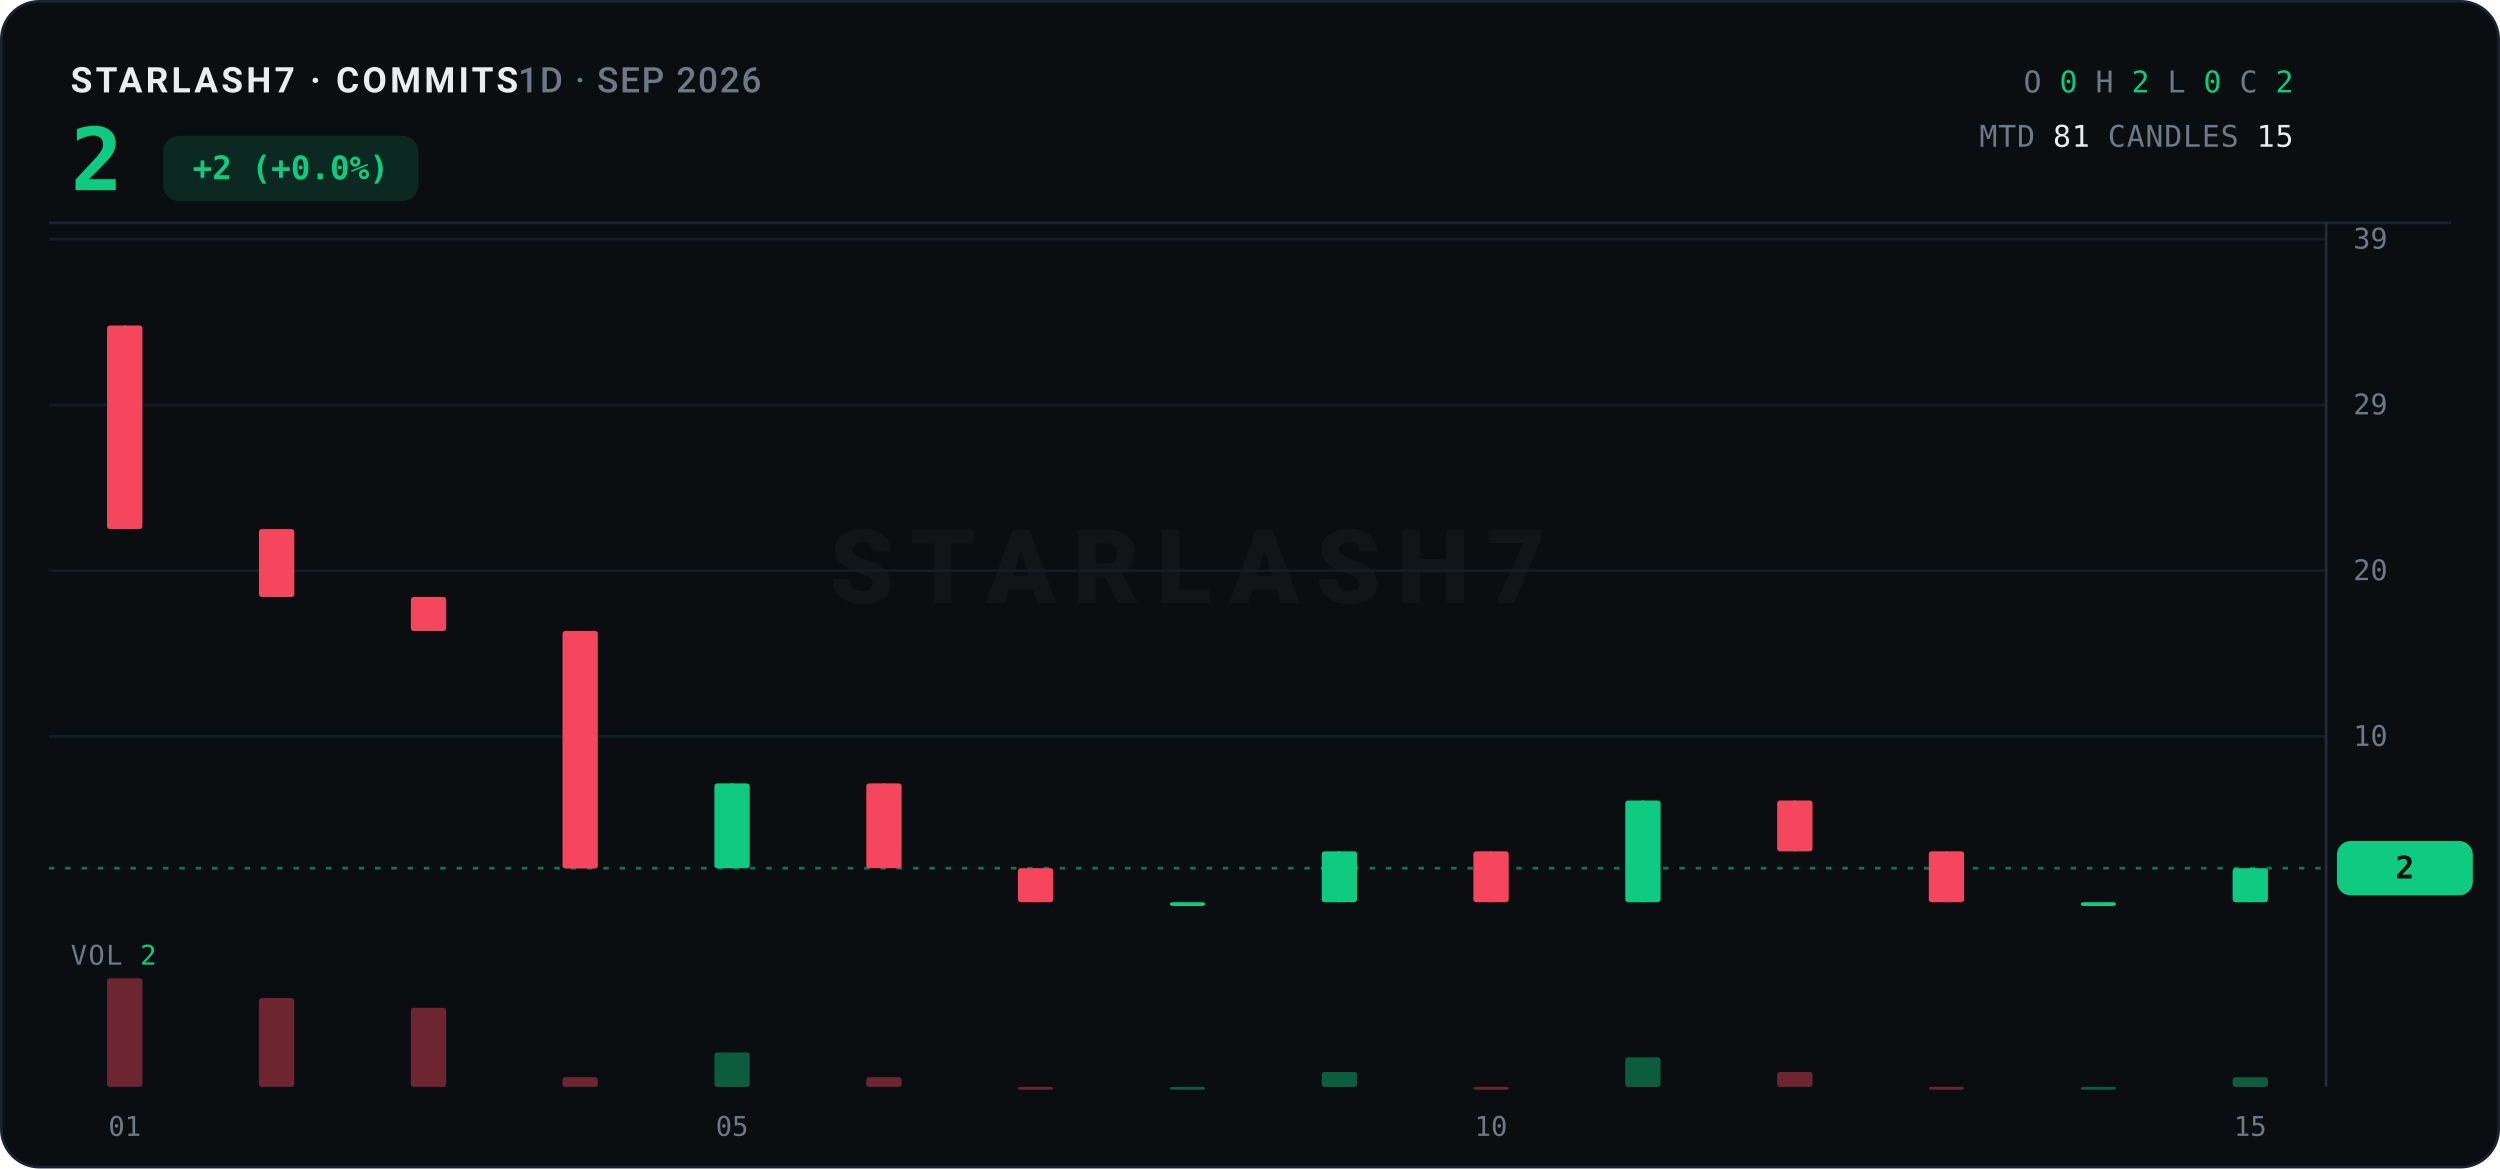
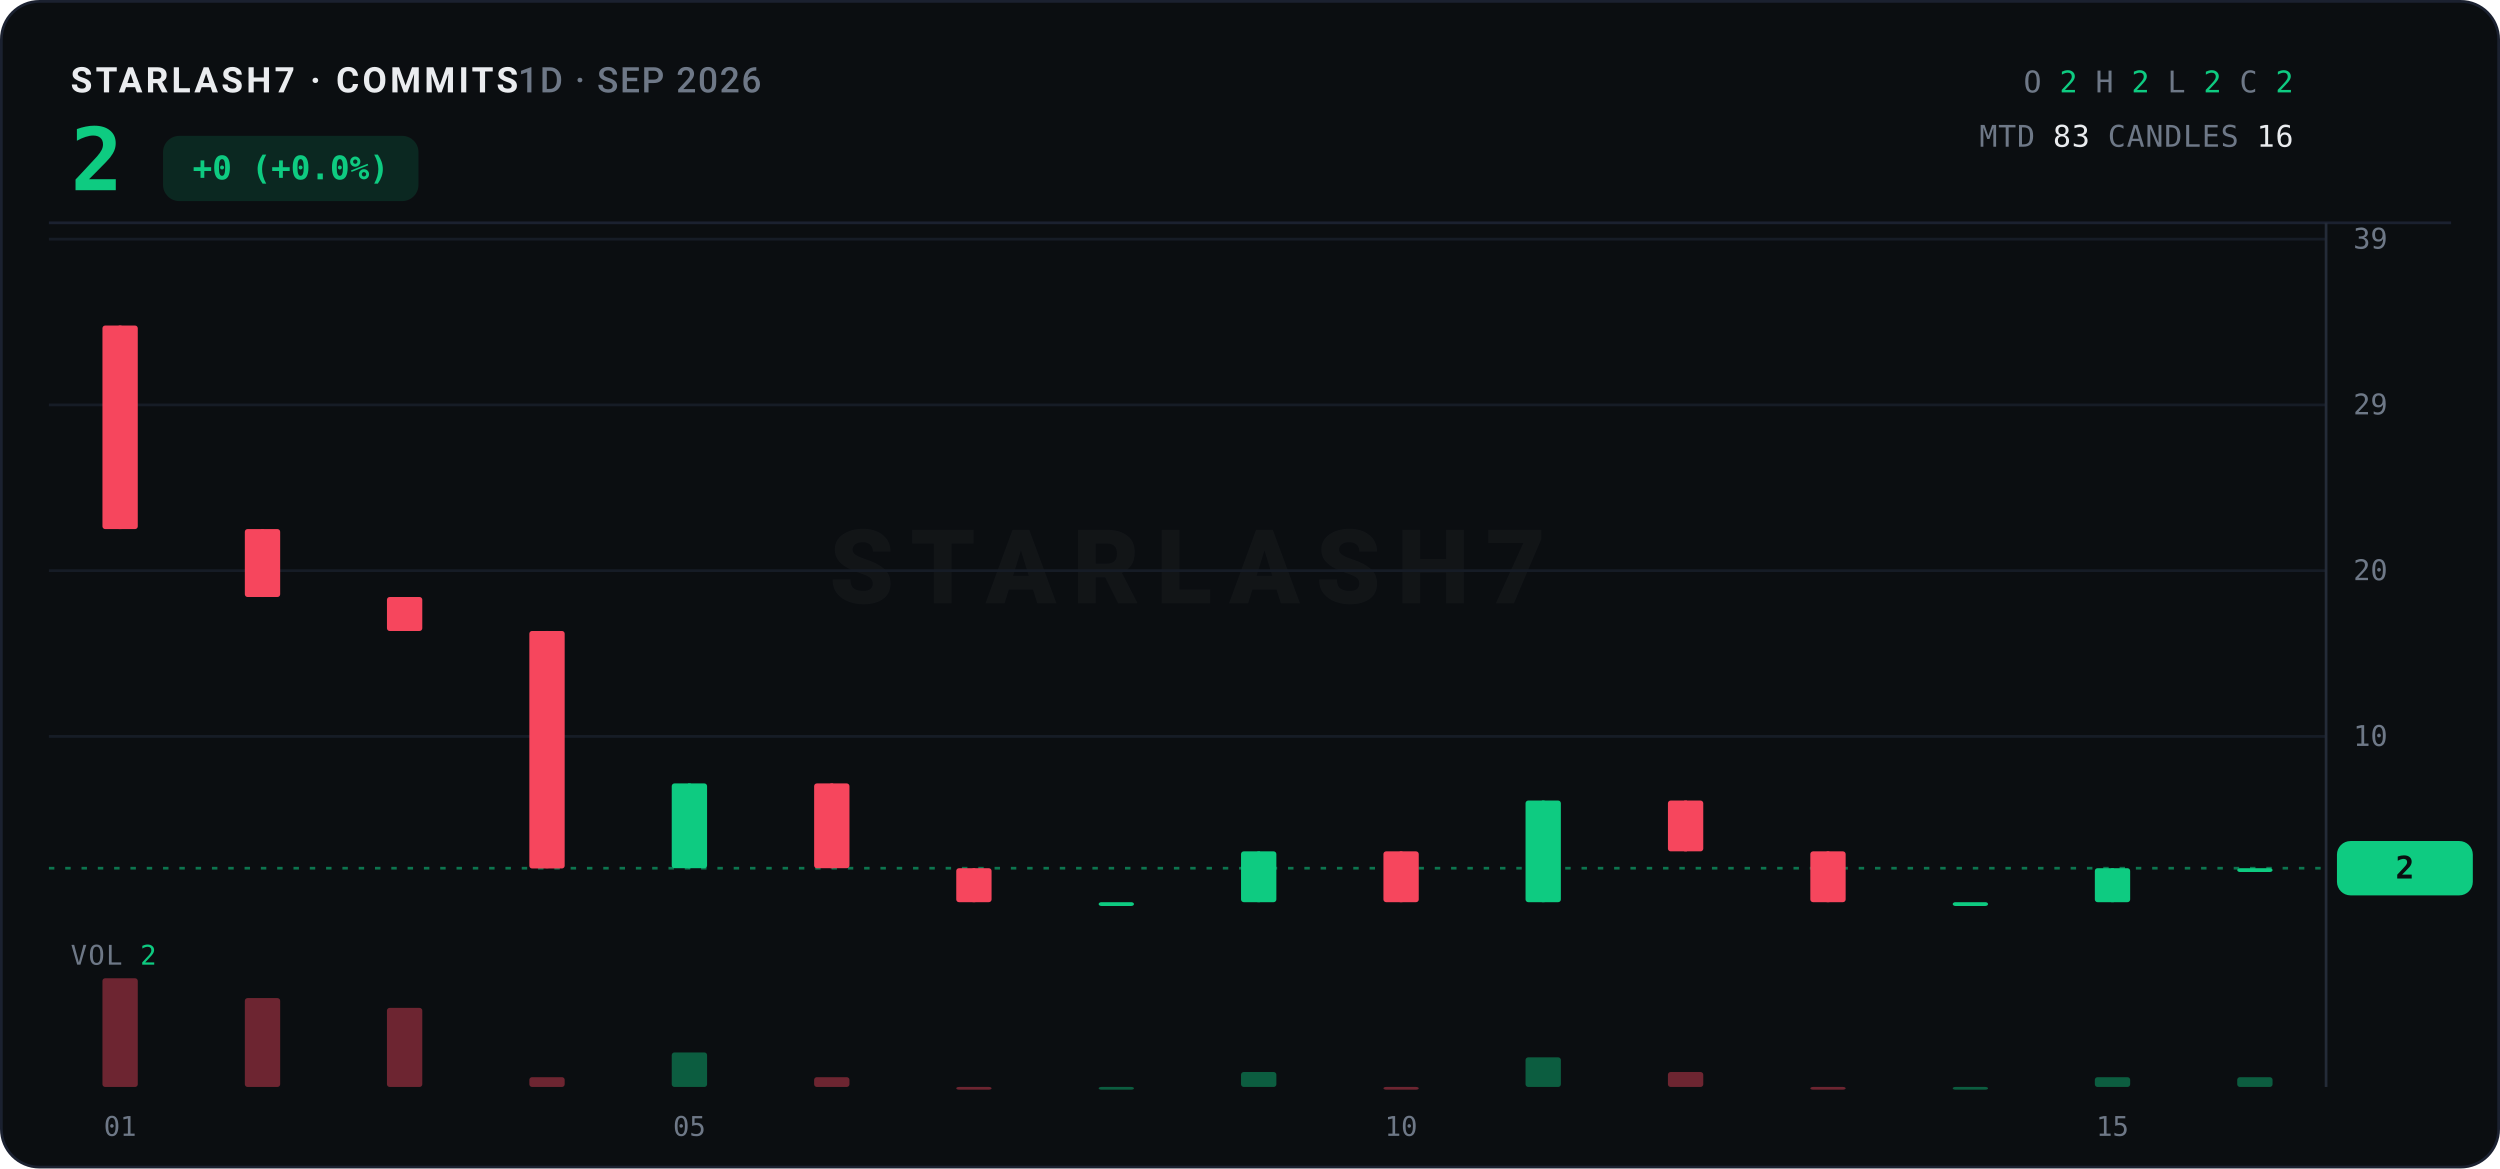
<svg xmlns="http://www.w3.org/2000/svg" width="920" height="430" viewBox="0 0 920 430">
  <rect x="0.5" y="0.5" width="919" height="429" rx="14" fill="#0B0E11" stroke="#1B2130" />
  <text x="26" y="34" font-family="ui-sans-serif,system-ui,-apple-system,'Segoe UI',Roboto,sans-serif" font-size="13" font-weight="700" letter-spacing="1.2" fill="#EAECEF">STARLASH7 · COMMITS<tspan fill="#6E7887" font-weight="500" letter-spacing="0.6">  1D · SEP 2026</tspan>
  </text>
  <text x="26" y="70" font-family="ui-monospace,'SF Mono',SFMono-Regular,Menlo,Consolas,monospace" font-size="32" font-weight="800" fill="#0ECB81" letter-spacing="-0.5">2</text>
  <rect x="60" y="50" width="94" height="24" rx="6" fill="#0ECB81" opacity="0.14" />
-   <text x="107" y="66" text-anchor="middle" font-family="ui-monospace,'SF Mono',SFMono-Regular,Menlo,Consolas,monospace" font-size="12" font-weight="700" fill="#0ECB81">+2 (+0.0%)</text>
+   <text x="107" y="66" text-anchor="middle" font-family="ui-monospace,'SF Mono',SFMono-Regular,Menlo,Consolas,monospace" font-size="12" font-weight="700" fill="#0ECB81">+0 (+0.0%)</text>
  <text x="844" y="34" text-anchor="end" font-family="ui-monospace,'SF Mono',SFMono-Regular,Menlo,Consolas,monospace" font-size="11" letter-spacing="0.3">
    <tspan fill="#6E7887">O</tspan>
-     <tspan fill="#0ECB81">0</tspan>
+     <tspan fill="#0ECB81">2</tspan>
    <tspan fill="#6E7887">H</tspan>
    <tspan fill="#0ECB81">2</tspan>
    <tspan fill="#6E7887">L</tspan>
-     <tspan fill="#0ECB81">0</tspan>
+     <tspan fill="#0ECB81">2</tspan>
    <tspan fill="#6E7887">C</tspan>
    <tspan fill="#0ECB81">2</tspan>
  </text>
  <text x="844" y="54" text-anchor="end" font-family="ui-monospace,'SF Mono',SFMono-Regular,Menlo,Consolas,monospace" font-size="11" letter-spacing="0.3">
    <tspan fill="#6E7887">MTD</tspan>
-     <tspan fill="#EAECEF">81</tspan>
+     <tspan fill="#EAECEF">83</tspan>
    <tspan fill="#6E7887">CANDLES</tspan>
-     <tspan fill="#EAECEF">15</tspan>
+     <tspan fill="#EAECEF">16</tspan>
  </text>
  <line x1="18" y1="82" x2="902" y2="82" stroke="#1B2130" stroke-width="1" />
  <text x="437.0" y="222.0" text-anchor="middle" font-family="ui-sans-serif,system-ui,-apple-system,'Segoe UI',Roboto,sans-serif" font-size="38" font-weight="800" letter-spacing="6" fill="#EAECEF" opacity="0.035">STARLASH7</text>
  <line x1="18" y1="271.0" x2="856" y2="271.0" stroke="#161C26" stroke-width="1" />
  <text x="866" y="274.5" font-family="ui-monospace,'SF Mono',SFMono-Regular,Menlo,Consolas,monospace" font-size="10.5" fill="#6E7887">10</text>
  <line x1="18" y1="210.0" x2="856" y2="210.0" stroke="#161C26" stroke-width="1" />
  <text x="866" y="213.5" font-family="ui-monospace,'SF Mono',SFMono-Regular,Menlo,Consolas,monospace" font-size="10.5" fill="#6E7887">20</text>
  <line x1="18" y1="149.0" x2="856" y2="149.0" stroke="#161C26" stroke-width="1" />
  <text x="866" y="152.5" font-family="ui-monospace,'SF Mono',SFMono-Regular,Menlo,Consolas,monospace" font-size="10.5" fill="#6E7887">29</text>
  <line x1="18" y1="88.0" x2="856" y2="88.0" stroke="#161C26" stroke-width="1" />
  <text x="866" y="91.5" font-family="ui-monospace,'SF Mono',SFMono-Regular,Menlo,Consolas,monospace" font-size="10.5" fill="#6E7887">39</text>
  <line x1="856" y1="82" x2="856" y2="400" stroke="#242B38" stroke-width="1" />
  <line x1="18" y1="319.5" x2="856" y2="319.5" stroke="#0ECB81" stroke-width="1" stroke-dasharray="2 4" opacity="0.55" />
  <rect x="860" y="309.5" width="50" height="20" rx="5" fill="#0ECB81" />
  <text x="885.0" y="323.3" text-anchor="middle" font-family="ui-monospace,'SF Mono',SFMono-Regular,Menlo,Consolas,monospace" font-size="11.5" font-weight="800" fill="#0B0E11">2</text>
-   <line x1="45.9" y1="119.8" x2="45.9" y2="194.7" stroke="#F6465D" stroke-width="1" />
-   <rect x="39.4" y="119.8" width="13.0" height="74.9" rx="1" fill="#F6465D" />
-   <line x1="101.8" y1="194.7" x2="101.8" y2="219.7" stroke="#F6465D" stroke-width="1" />
-   <rect x="95.3" y="194.7" width="13.0" height="25.0" rx="1" fill="#F6465D" />
-   <line x1="157.7" y1="219.7" x2="157.7" y2="232.2" stroke="#F6465D" stroke-width="1" />
-   <rect x="151.2" y="219.7" width="13.0" height="12.5" rx="1" fill="#F6465D" />
-   <line x1="213.5" y1="232.2" x2="213.5" y2="319.5" stroke="#F6465D" stroke-width="1" />
-   <rect x="207.0" y="232.2" width="13.0" height="87.4" rx="1" fill="#F6465D" />
-   <line x1="269.4" y1="288.3" x2="269.4" y2="319.5" stroke="#0ECB81" stroke-width="1" />
-   <rect x="262.9" y="288.3" width="13.0" height="31.2" rx="1" fill="#0ECB81" />
-   <line x1="325.3" y1="288.3" x2="325.3" y2="319.5" stroke="#F6465D" stroke-width="1" />
-   <rect x="318.8" y="288.3" width="13.0" height="31.2" rx="1" fill="#F6465D" />
-   <line x1="381.1" y1="319.5" x2="381.1" y2="332.0" stroke="#F6465D" stroke-width="1" />
-   <rect x="374.6" y="319.5" width="13.0" height="12.5" rx="1" fill="#F6465D" />
-   <line x1="437.0" y1="332.0" x2="437.0" y2="332.0" stroke="#0ECB81" stroke-width="1" />
-   <rect x="430.5" y="332.0" width="13.0" height="1.4" rx="1" fill="#0ECB81" />
-   <line x1="492.9" y1="313.3" x2="492.9" y2="332.0" stroke="#0ECB81" stroke-width="1" />
-   <rect x="486.4" y="313.3" width="13.0" height="18.7" rx="1" fill="#0ECB81" />
-   <line x1="548.7" y1="313.3" x2="548.7" y2="332.0" stroke="#F6465D" stroke-width="1" />
-   <rect x="542.2" y="313.3" width="13.0" height="18.7" rx="1" fill="#F6465D" />
-   <line x1="604.6" y1="294.6" x2="604.6" y2="332.0" stroke="#0ECB81" stroke-width="1" />
-   <rect x="598.1" y="294.6" width="13.0" height="37.4" rx="1" fill="#0ECB81" />
-   <line x1="660.5" y1="294.6" x2="660.5" y2="313.3" stroke="#F6465D" stroke-width="1" />
-   <rect x="654.0" y="294.6" width="13.0" height="18.7" rx="1" fill="#F6465D" />
-   <line x1="716.3" y1="313.3" x2="716.3" y2="332.0" stroke="#F6465D" stroke-width="1" />
-   <rect x="709.8" y="313.3" width="13.0" height="18.7" rx="1" fill="#F6465D" />
-   <line x1="772.2" y1="332.0" x2="772.2" y2="332.0" stroke="#0ECB81" stroke-width="1" />
-   <rect x="765.7" y="332.0" width="13.0" height="1.4" rx="1" fill="#0ECB81" />
-   <line x1="828.1" y1="319.5" x2="828.1" y2="332.0" stroke="#0ECB81" stroke-width="1" />
-   <rect x="821.6" y="319.5" width="13.0" height="12.5" rx="1" fill="#0ECB81" />
+   <line x1="44.2" y1="119.8" x2="44.2" y2="194.7" stroke="#F6465D" stroke-width="1" />
+   <rect x="37.7" y="119.8" width="13.0" height="74.9" rx="1" fill="#F6465D" />
+   <line x1="96.6" y1="194.7" x2="96.6" y2="219.7" stroke="#F6465D" stroke-width="1" />
+   <rect x="90.1" y="194.7" width="13.0" height="25.0" rx="1" fill="#F6465D" />
+   <line x1="148.9" y1="219.7" x2="148.9" y2="232.2" stroke="#F6465D" stroke-width="1" />
+   <rect x="142.4" y="219.7" width="13.0" height="12.5" rx="1" fill="#F6465D" />
+   <line x1="201.3" y1="232.2" x2="201.3" y2="319.5" stroke="#F6465D" stroke-width="1" />
+   <rect x="194.8" y="232.2" width="13.0" height="87.4" rx="1" fill="#F6465D" />
+   <line x1="253.7" y1="288.3" x2="253.7" y2="319.5" stroke="#0ECB81" stroke-width="1" />
+   <rect x="247.2" y="288.3" width="13.0" height="31.2" rx="1" fill="#0ECB81" />
+   <line x1="306.1" y1="288.3" x2="306.1" y2="319.5" stroke="#F6465D" stroke-width="1" />
+   <rect x="299.6" y="288.3" width="13.0" height="31.2" rx="1" fill="#F6465D" />
+   <line x1="358.4" y1="319.5" x2="358.4" y2="332.0" stroke="#F6465D" stroke-width="1" />
+   <rect x="351.9" y="319.5" width="13.0" height="12.5" rx="1" fill="#F6465D" />
+   <line x1="410.8" y1="332.0" x2="410.8" y2="332.0" stroke="#0ECB81" stroke-width="1" />
+   <rect x="404.3" y="332.0" width="13.0" height="1.4" rx="1" fill="#0ECB81" />
+   <line x1="463.2" y1="313.3" x2="463.2" y2="332.0" stroke="#0ECB81" stroke-width="1" />
+   <rect x="456.7" y="313.3" width="13.0" height="18.7" rx="1" fill="#0ECB81" />
+   <line x1="515.6" y1="313.3" x2="515.6" y2="332.0" stroke="#F6465D" stroke-width="1" />
+   <rect x="509.1" y="313.3" width="13.0" height="18.7" rx="1" fill="#F6465D" />
+   <line x1="567.9" y1="294.6" x2="567.9" y2="332.0" stroke="#0ECB81" stroke-width="1" />
+   <rect x="561.4" y="294.6" width="13.0" height="37.4" rx="1" fill="#0ECB81" />
+   <line x1="620.3" y1="294.6" x2="620.3" y2="313.3" stroke="#F6465D" stroke-width="1" />
+   <rect x="613.8" y="294.6" width="13.0" height="18.7" rx="1" fill="#F6465D" />
+   <line x1="672.7" y1="313.3" x2="672.7" y2="332.0" stroke="#F6465D" stroke-width="1" />
+   <rect x="666.2" y="313.3" width="13.0" height="18.7" rx="1" fill="#F6465D" />
+   <line x1="725.1" y1="332.0" x2="725.1" y2="332.0" stroke="#0ECB81" stroke-width="1" />
+   <rect x="718.6" y="332.0" width="13.0" height="1.4" rx="1" fill="#0ECB81" />
+   <line x1="777.4" y1="319.5" x2="777.4" y2="332.0" stroke="#0ECB81" stroke-width="1" />
+   <rect x="770.9" y="319.5" width="13.0" height="12.5" rx="1" fill="#0ECB81" />
+   <line x1="829.8" y1="319.5" x2="829.8" y2="319.5" stroke="#0ECB81" stroke-width="1" />
+   <rect x="823.3" y="319.5" width="13.0" height="1.4" rx="1" fill="#0ECB81" />
  <text x="26" y="355" font-family="ui-monospace,'SF Mono',SFMono-Regular,Menlo,Consolas,monospace" font-size="10" letter-spacing="0.5" fill="#6E7887">VOL <tspan fill="#0ECB81">2</tspan>
  </text>
-   <rect x="39.4" y="360.0" width="13.0" height="40.0" rx="1" fill="#F6465D" opacity="0.42" />
-   <rect x="95.3" y="367.3" width="13.0" height="32.7" rx="1" fill="#F6465D" opacity="0.42" />
-   <rect x="151.2" y="370.9" width="13.0" height="29.1" rx="1" fill="#F6465D" opacity="0.42" />
-   <rect x="207.0" y="396.4" width="13.0" height="3.6" rx="1" fill="#F6465D" opacity="0.42" />
-   <rect x="262.9" y="387.3" width="13.0" height="12.7" rx="1" fill="#0ECB81" opacity="0.42" />
-   <rect x="318.8" y="396.4" width="13.0" height="3.6" rx="1" fill="#F6465D" opacity="0.42" />
-   <rect x="374.6" y="400.0" width="13.0" height="1.0" rx="1" fill="#F6465D" opacity="0.42" />
-   <rect x="430.5" y="400.0" width="13.0" height="1.0" rx="1" fill="#0ECB81" opacity="0.42" />
-   <rect x="486.4" y="394.5" width="13.0" height="5.5" rx="1" fill="#0ECB81" opacity="0.42" />
-   <rect x="542.2" y="400.0" width="13.0" height="1.0" rx="1" fill="#F6465D" opacity="0.42" />
-   <rect x="598.1" y="389.1" width="13.0" height="10.9" rx="1" fill="#0ECB81" opacity="0.42" />
-   <rect x="654.0" y="394.5" width="13.0" height="5.5" rx="1" fill="#F6465D" opacity="0.42" />
-   <rect x="709.8" y="400.0" width="13.0" height="1.0" rx="1" fill="#F6465D" opacity="0.42" />
-   <rect x="765.7" y="400.0" width="13.0" height="1.0" rx="1" fill="#0ECB81" opacity="0.42" />
-   <rect x="821.6" y="396.4" width="13.0" height="3.6" rx="1" fill="#0ECB81" opacity="0.42" />
-   <text x="45.9" y="418" text-anchor="middle" font-family="ui-monospace,'SF Mono',SFMono-Regular,Menlo,Consolas,monospace" font-size="10" fill="#6E7887">01</text>
-   <text x="269.4" y="418" text-anchor="middle" font-family="ui-monospace,'SF Mono',SFMono-Regular,Menlo,Consolas,monospace" font-size="10" fill="#6E7887">05</text>
-   <text x="548.7" y="418" text-anchor="middle" font-family="ui-monospace,'SF Mono',SFMono-Regular,Menlo,Consolas,monospace" font-size="10" fill="#6E7887">10</text>
-   <text x="828.1" y="418" text-anchor="middle" font-family="ui-monospace,'SF Mono',SFMono-Regular,Menlo,Consolas,monospace" font-size="10" fill="#6E7887">15</text>
+   <rect x="37.7" y="360.0" width="13.0" height="40.0" rx="1" fill="#F6465D" opacity="0.42" />
+   <rect x="90.1" y="367.3" width="13.0" height="32.7" rx="1" fill="#F6465D" opacity="0.42" />
+   <rect x="142.4" y="370.9" width="13.0" height="29.1" rx="1" fill="#F6465D" opacity="0.42" />
+   <rect x="194.8" y="396.4" width="13.0" height="3.6" rx="1" fill="#F6465D" opacity="0.42" />
+   <rect x="247.2" y="387.3" width="13.0" height="12.7" rx="1" fill="#0ECB81" opacity="0.42" />
+   <rect x="299.6" y="396.4" width="13.0" height="3.6" rx="1" fill="#F6465D" opacity="0.42" />
+   <rect x="351.9" y="400.0" width="13.0" height="1.0" rx="1" fill="#F6465D" opacity="0.42" />
+   <rect x="404.3" y="400.0" width="13.0" height="1.0" rx="1" fill="#0ECB81" opacity="0.42" />
+   <rect x="456.7" y="394.5" width="13.0" height="5.5" rx="1" fill="#0ECB81" opacity="0.42" />
+   <rect x="509.1" y="400.0" width="13.0" height="1.0" rx="1" fill="#F6465D" opacity="0.42" />
+   <rect x="561.4" y="389.1" width="13.0" height="10.9" rx="1" fill="#0ECB81" opacity="0.42" />
+   <rect x="613.8" y="394.5" width="13.0" height="5.5" rx="1" fill="#F6465D" opacity="0.42" />
+   <rect x="666.2" y="400.0" width="13.0" height="1.0" rx="1" fill="#F6465D" opacity="0.42" />
+   <rect x="718.6" y="400.0" width="13.0" height="1.0" rx="1" fill="#0ECB81" opacity="0.42" />
+   <rect x="770.9" y="396.4" width="13.0" height="3.6" rx="1" fill="#0ECB81" opacity="0.42" />
+   <rect x="823.3" y="396.4" width="13.0" height="3.6" rx="1" fill="#0ECB81" opacity="0.42" />
+   <text x="44.2" y="418" text-anchor="middle" font-family="ui-monospace,'SF Mono',SFMono-Regular,Menlo,Consolas,monospace" font-size="10" fill="#6E7887">01</text>
+   <text x="253.7" y="418" text-anchor="middle" font-family="ui-monospace,'SF Mono',SFMono-Regular,Menlo,Consolas,monospace" font-size="10" fill="#6E7887">05</text>
+   <text x="515.6" y="418" text-anchor="middle" font-family="ui-monospace,'SF Mono',SFMono-Regular,Menlo,Consolas,monospace" font-size="10" fill="#6E7887">10</text>
+   <text x="777.4" y="418" text-anchor="middle" font-family="ui-monospace,'SF Mono',SFMono-Regular,Menlo,Consolas,monospace" font-size="10" fill="#6E7887">15</text>
</svg>
